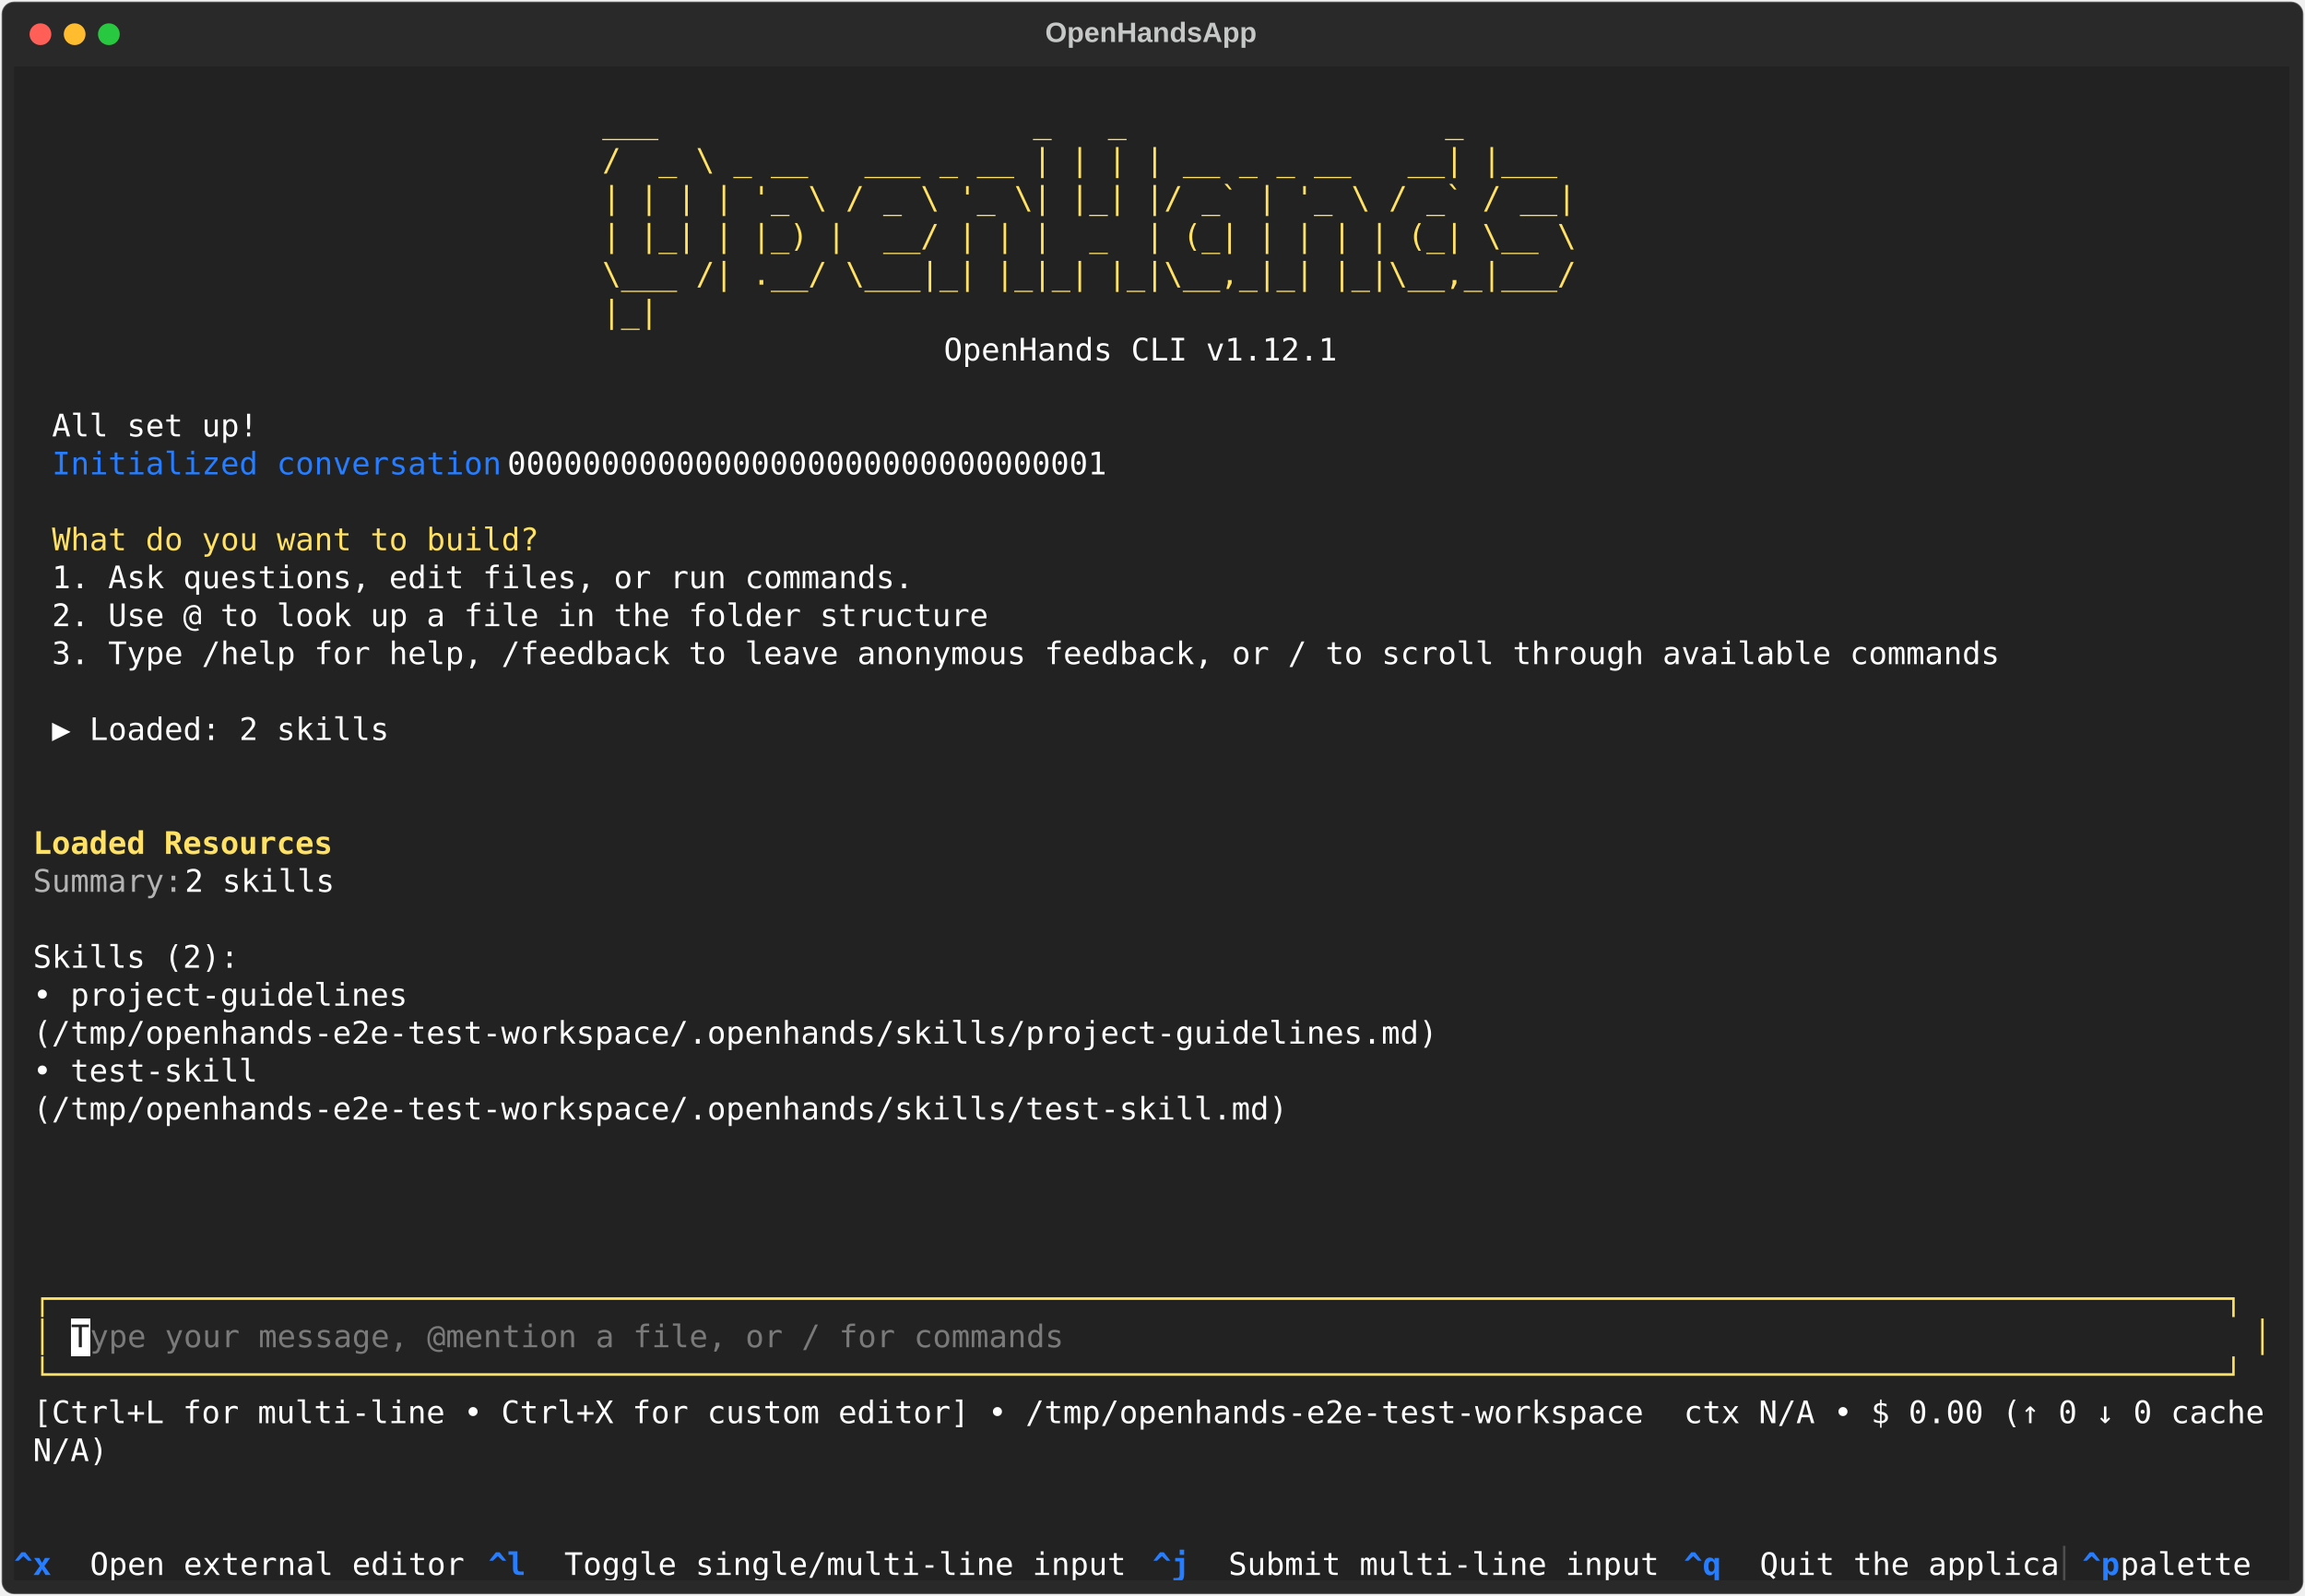
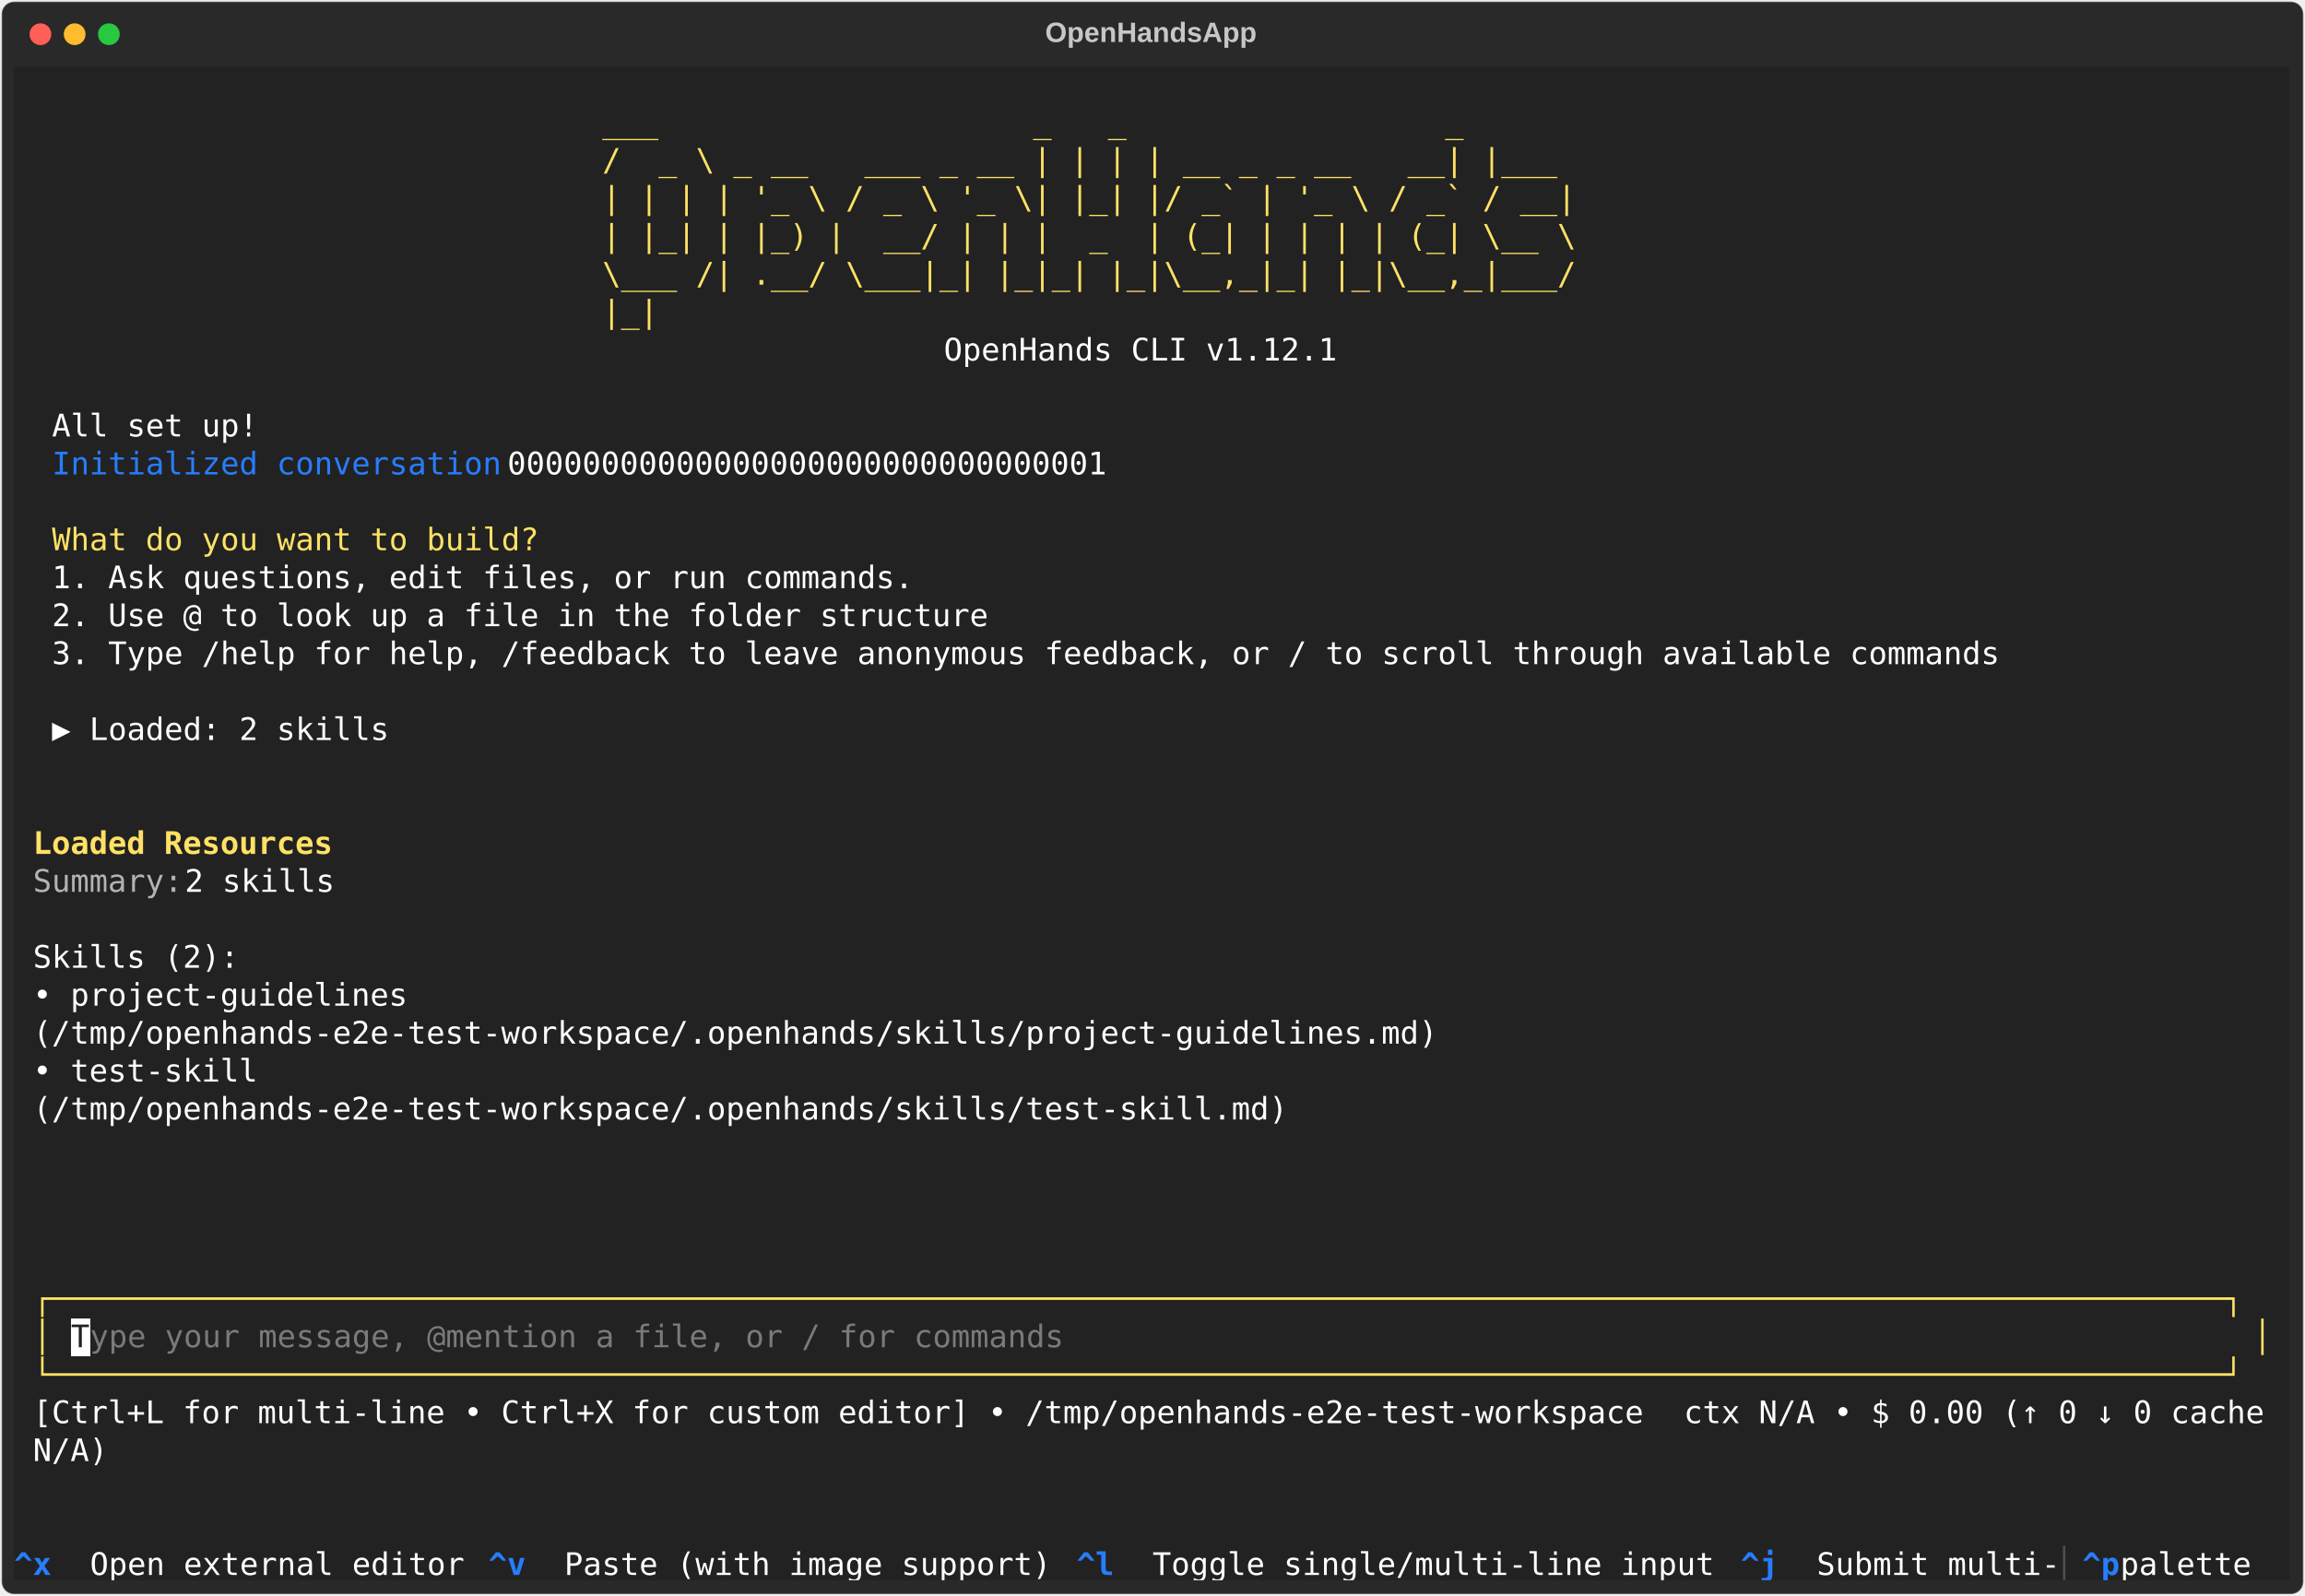
<svg xmlns="http://www.w3.org/2000/svg" class="rich-terminal" viewBox="0 0 1482 1026.0">
  <style>

    @font-face {
        font-family: "Fira Code";
        src: local("FiraCode-Regular"),
                url("https://cdnjs.cloudflare.com/ajax/libs/firacode/6.2.0/woff2/FiraCode-Regular.woff2") format("woff2"),
                url("https://cdnjs.cloudflare.com/ajax/libs/firacode/6.2.0/woff/FiraCode-Regular.woff") format("woff");
        font-style: normal;
        font-weight: 400;
    }
    @font-face {
        font-family: "Fira Code";
        src: local("FiraCode-Bold"),
                url("https://cdnjs.cloudflare.com/ajax/libs/firacode/6.2.0/woff2/FiraCode-Bold.woff2") format("woff2"),
                url("https://cdnjs.cloudflare.com/ajax/libs/firacode/6.2.0/woff/FiraCode-Bold.woff") format("woff");
        font-style: bold;
        font-weight: 700;
    }

    .terminal-matrix {
        font-family: Fira Code, monospace;
        font-size: 20px;
        line-height: 24.4px;
        font-variant-east-asian: full-width;
    }

    .terminal-title {
        font-size: 18px;
        font-weight: bold;
        font-family: arial;
    }

    .terminal-r1 { fill: #c5c8c6 }
.terminal-r2 { fill: #ffe165 }
.terminal-r3 { fill: #ffffff }
.terminal-r4 { fill: #277dff }
.terminal-r5 { fill: #ffe165;font-weight: bold }
.terminal-r6 { fill: #b3b3b3 }
.terminal-r7 { fill: #fee165 }
.terminal-r8 { fill: #222222 }
.terminal-r9 { fill: #7a7a7a }
.terminal-r10 { fill: #277dff;font-weight: bold }
.terminal-r11 { fill: #4e4e4e }
    </style>
  <defs>
    <clipPath id="terminal-clip-terminal">
      <rect x="0" y="0" width="1463.0" height="975.0" />
    </clipPath>
    <clipPath id="terminal-line-0">
      <rect x="0" y="1.5" width="1464" height="24.65" />
    </clipPath>
    <clipPath id="terminal-line-1">
      <rect x="0" y="25.9" width="1464" height="24.65" />
    </clipPath>
    <clipPath id="terminal-line-2">
      <rect x="0" y="50.3" width="1464" height="24.65" />
    </clipPath>
    <clipPath id="terminal-line-3">
      <rect x="0" y="74.7" width="1464" height="24.65" />
    </clipPath>
    <clipPath id="terminal-line-4">
      <rect x="0" y="99.1" width="1464" height="24.65" />
    </clipPath>
    <clipPath id="terminal-line-5">
      <rect x="0" y="123.5" width="1464" height="24.65" />
    </clipPath>
    <clipPath id="terminal-line-6">
      <rect x="0" y="147.9" width="1464" height="24.65" />
    </clipPath>
    <clipPath id="terminal-line-7">
      <rect x="0" y="172.3" width="1464" height="24.65" />
    </clipPath>
    <clipPath id="terminal-line-8">
      <rect x="0" y="196.7" width="1464" height="24.65" />
    </clipPath>
    <clipPath id="terminal-line-9">
      <rect x="0" y="221.1" width="1464" height="24.65" />
    </clipPath>
    <clipPath id="terminal-line-10">
      <rect x="0" y="245.5" width="1464" height="24.65" />
    </clipPath>
    <clipPath id="terminal-line-11">
      <rect x="0" y="269.9" width="1464" height="24.65" />
    </clipPath>
    <clipPath id="terminal-line-12">
      <rect x="0" y="294.3" width="1464" height="24.65" />
    </clipPath>
    <clipPath id="terminal-line-13">
      <rect x="0" y="318.7" width="1464" height="24.65" />
    </clipPath>
    <clipPath id="terminal-line-14">
      <rect x="0" y="343.1" width="1464" height="24.65" />
    </clipPath>
    <clipPath id="terminal-line-15">
      <rect x="0" y="367.5" width="1464" height="24.65" />
    </clipPath>
    <clipPath id="terminal-line-16">
      <rect x="0" y="391.9" width="1464" height="24.65" />
    </clipPath>
    <clipPath id="terminal-line-17">
      <rect x="0" y="416.3" width="1464" height="24.65" />
    </clipPath>
    <clipPath id="terminal-line-18">
      <rect x="0" y="440.7" width="1464" height="24.65" />
    </clipPath>
    <clipPath id="terminal-line-19">
      <rect x="0" y="465.1" width="1464" height="24.65" />
    </clipPath>
    <clipPath id="terminal-line-20">
      <rect x="0" y="489.5" width="1464" height="24.65" />
    </clipPath>
    <clipPath id="terminal-line-21">
      <rect x="0" y="513.9" width="1464" height="24.65" />
    </clipPath>
    <clipPath id="terminal-line-22">
      <rect x="0" y="538.3" width="1464" height="24.65" />
    </clipPath>
    <clipPath id="terminal-line-23">
      <rect x="0" y="562.7" width="1464" height="24.65" />
    </clipPath>
    <clipPath id="terminal-line-24">
      <rect x="0" y="587.1" width="1464" height="24.65" />
    </clipPath>
    <clipPath id="terminal-line-25">
      <rect x="0" y="611.5" width="1464" height="24.65" />
    </clipPath>
    <clipPath id="terminal-line-26">
      <rect x="0" y="635.9" width="1464" height="24.65" />
    </clipPath>
    <clipPath id="terminal-line-27">
      <rect x="0" y="660.3" width="1464" height="24.65" />
    </clipPath>
    <clipPath id="terminal-line-28">
      <rect x="0" y="684.7" width="1464" height="24.65" />
    </clipPath>
    <clipPath id="terminal-line-29">
      <rect x="0" y="709.1" width="1464" height="24.65" />
    </clipPath>
    <clipPath id="terminal-line-30">
      <rect x="0" y="733.5" width="1464" height="24.65" />
    </clipPath>
    <clipPath id="terminal-line-31">
      <rect x="0" y="757.9" width="1464" height="24.65" />
    </clipPath>
    <clipPath id="terminal-line-32">
      <rect x="0" y="782.3" width="1464" height="24.65" />
    </clipPath>
    <clipPath id="terminal-line-33">
      <rect x="0" y="806.7" width="1464" height="24.65" />
    </clipPath>
    <clipPath id="terminal-line-34">
      <rect x="0" y="831.1" width="1464" height="24.65" />
    </clipPath>
    <clipPath id="terminal-line-35">
      <rect x="0" y="855.5" width="1464" height="24.65" />
    </clipPath>
    <clipPath id="terminal-line-36">
      <rect x="0" y="879.9" width="1464" height="24.65" />
    </clipPath>
    <clipPath id="terminal-line-37">
      <rect x="0" y="904.3" width="1464" height="24.65" />
    </clipPath>
    <clipPath id="terminal-line-38">
      <rect x="0" y="928.7" width="1464" height="24.65" />
    </clipPath>
  </defs>
  <rect fill="#292929" stroke="rgba(255,255,255,0.35)" stroke-width="1" x="1" y="1" width="1480" height="1024" rx="8" />
  <text class="terminal-title" fill="#c5c8c6" text-anchor="middle" x="740" y="27">OpenHandsApp</text>
  <g transform="translate(26,22)">
    <circle cx="0" cy="0" r="7" fill="#ff5f57" />
    <circle cx="22" cy="0" r="7" fill="#febc2e" />
    <circle cx="44" cy="0" r="7" fill="#28c840" />
  </g>
  <g transform="translate(9, 41)" clip-path="url(#terminal-clip-terminal)">
    <rect fill="#222222" x="0" y="1.5" width="1464" height="24.65" shape-rendering="crispEdges" />
    <rect fill="#222222" x="0" y="25.9" width="378.2" height="24.65" shape-rendering="crispEdges" />
    <rect fill="#222222" x="378.2" y="25.9" width="695.4" height="24.65" shape-rendering="crispEdges" />
    <rect fill="#222222" x="1073.6" y="25.9" width="390.4" height="24.65" shape-rendering="crispEdges" />
    <rect fill="#222222" x="0" y="50.3" width="378.2" height="24.65" shape-rendering="crispEdges" />
    <rect fill="#222222" x="378.2" y="50.3" width="695.4" height="24.65" shape-rendering="crispEdges" />
    <rect fill="#222222" x="1073.6" y="50.3" width="390.4" height="24.65" shape-rendering="crispEdges" />
    <rect fill="#222222" x="0" y="74.7" width="378.2" height="24.65" shape-rendering="crispEdges" />
    <rect fill="#222222" x="378.2" y="74.7" width="695.4" height="24.65" shape-rendering="crispEdges" />
    <rect fill="#222222" x="1073.6" y="74.7" width="390.4" height="24.65" shape-rendering="crispEdges" />
    <rect fill="#222222" x="0" y="99.1" width="378.2" height="24.65" shape-rendering="crispEdges" />
    <rect fill="#222222" x="378.2" y="99.1" width="695.4" height="24.65" shape-rendering="crispEdges" />
    <rect fill="#222222" x="1073.6" y="99.1" width="390.4" height="24.65" shape-rendering="crispEdges" />
    <rect fill="#222222" x="0" y="123.5" width="378.2" height="24.65" shape-rendering="crispEdges" />
    <rect fill="#222222" x="378.2" y="123.5" width="695.4" height="24.65" shape-rendering="crispEdges" />
    <rect fill="#222222" x="1073.6" y="123.5" width="390.4" height="24.65" shape-rendering="crispEdges" />
    <rect fill="#222222" x="0" y="147.9" width="378.2" height="24.65" shape-rendering="crispEdges" />
    <rect fill="#222222" x="378.2" y="147.9" width="695.4" height="24.65" shape-rendering="crispEdges" />
    <rect fill="#222222" x="1073.6" y="147.9" width="390.4" height="24.65" shape-rendering="crispEdges" />
    <rect fill="#222222" x="0" y="172.3" width="597.8" height="24.65" shape-rendering="crispEdges" />
    <rect fill="#222222" x="597.8" y="172.3" width="256.2" height="24.65" shape-rendering="crispEdges" />
    <rect fill="#222222" x="854" y="172.3" width="610" height="24.65" shape-rendering="crispEdges" />
    <rect fill="#222222" x="0" y="196.7" width="1464" height="24.65" shape-rendering="crispEdges" />
    <rect fill="#222222" x="0" y="221.1" width="24.4" height="24.65" shape-rendering="crispEdges" />
    <rect fill="#222222" x="24.4" y="221.1" width="134.2" height="24.65" shape-rendering="crispEdges" />
    <rect fill="#222222" x="158.6" y="221.1" width="1305.4" height="24.65" shape-rendering="crispEdges" />
    <rect fill="#222222" x="0" y="245.5" width="24.4" height="24.65" shape-rendering="crispEdges" />
    <rect fill="#222222" x="24.4" y="245.5" width="292.8" height="24.65" shape-rendering="crispEdges" />
    <rect fill="#222222" x="317.2" y="245.5" width="402.6" height="24.65" shape-rendering="crispEdges" />
    <rect fill="#222222" x="719.8" y="245.5" width="744.2" height="24.65" shape-rendering="crispEdges" />
    <rect fill="#222222" x="0" y="269.9" width="1464" height="24.65" shape-rendering="crispEdges" />
    <rect fill="#222222" x="0" y="294.3" width="24.4" height="24.65" shape-rendering="crispEdges" />
    <rect fill="#222222" x="24.4" y="294.3" width="317.2" height="24.65" shape-rendering="crispEdges" />
    <rect fill="#222222" x="341.6" y="294.3" width="1122.4" height="24.65" shape-rendering="crispEdges" />
    <rect fill="#222222" x="0" y="318.7" width="24.4" height="24.65" shape-rendering="crispEdges" />
    <rect fill="#222222" x="24.4" y="318.7" width="561.2" height="24.65" shape-rendering="crispEdges" />
    <rect fill="#222222" x="585.6" y="318.7" width="878.4" height="24.65" shape-rendering="crispEdges" />
    <rect fill="#222222" x="0" y="343.1" width="24.4" height="24.65" shape-rendering="crispEdges" />
    <rect fill="#222222" x="24.4" y="343.1" width="610" height="24.65" shape-rendering="crispEdges" />
    <rect fill="#222222" x="634.4" y="343.1" width="829.6" height="24.65" shape-rendering="crispEdges" />
    <rect fill="#222222" x="0" y="367.5" width="24.4" height="24.65" shape-rendering="crispEdges" />
    <rect fill="#222222" x="24.4" y="367.5" width="1268.8" height="24.65" shape-rendering="crispEdges" />
    <rect fill="#222222" x="1293.2" y="367.5" width="170.8" height="24.65" shape-rendering="crispEdges" />
    <rect fill="#222222" x="0" y="391.9" width="1464" height="24.65" shape-rendering="crispEdges" />
    <rect fill="#222222" x="0" y="416.3" width="24.4" height="24.65" shape-rendering="crispEdges" />
    <rect fill="#222222" x="24.4" y="416.3" width="219.6" height="24.65" shape-rendering="crispEdges" />
    <rect fill="#222222" x="244" y="416.3" width="1220" height="24.65" shape-rendering="crispEdges" />
    <rect fill="#222222" x="0" y="440.7" width="1464" height="24.65" shape-rendering="crispEdges" />
    <rect fill="#222222" x="0" y="465.1" width="12.2" height="24.65" shape-rendering="crispEdges" />
    <rect fill="#222222" x="12.2" y="465.1" width="0" height="24.65" shape-rendering="crispEdges" />
    <rect fill="#222222" x="12.2" y="465.1" width="1451.8" height="24.65" shape-rendering="crispEdges" />
    <rect fill="#222222" x="0" y="489.5" width="12.2" height="24.65" shape-rendering="crispEdges" />
    <rect fill="#222222" x="12.2" y="489.5" width="195.2" height="24.65" shape-rendering="crispEdges" />
    <rect fill="#222222" x="207.4" y="489.5" width="1256.6" height="24.65" shape-rendering="crispEdges" />
    <rect fill="#222222" x="0" y="513.9" width="12.2" height="24.65" shape-rendering="crispEdges" />
    <rect fill="#222222" x="12.2" y="513.9" width="97.6" height="24.65" shape-rendering="crispEdges" />
    <rect fill="#222222" x="109.8" y="513.9" width="109.8" height="24.65" shape-rendering="crispEdges" />
    <rect fill="#222222" x="219.6" y="513.9" width="1244.4" height="24.65" shape-rendering="crispEdges" />
    <rect fill="#222222" x="0" y="538.3" width="12.2" height="24.65" shape-rendering="crispEdges" />
    <rect fill="#222222" x="12.2" y="538.3" width="0" height="24.65" shape-rendering="crispEdges" />
    <rect fill="#222222" x="12.2" y="538.3" width="1451.8" height="24.65" shape-rendering="crispEdges" />
    <rect fill="#222222" x="0" y="562.7" width="12.2" height="24.65" shape-rendering="crispEdges" />
    <rect fill="#222222" x="12.2" y="562.7" width="134.2" height="24.65" shape-rendering="crispEdges" />
    <rect fill="#222222" x="146.4" y="562.7" width="1317.6" height="24.65" shape-rendering="crispEdges" />
    <rect fill="#222222" x="0" y="587.1" width="12.2" height="24.65" shape-rendering="crispEdges" />
    <rect fill="#222222" x="12.2" y="587.1" width="268.4" height="24.65" shape-rendering="crispEdges" />
    <rect fill="#222222" x="280.6" y="587.1" width="1183.4" height="24.65" shape-rendering="crispEdges" />
    <rect fill="#222222" x="0" y="611.5" width="12.2" height="24.65" shape-rendering="crispEdges" />
    <rect fill="#222222" x="12.2" y="611.5" width="988.2" height="24.65" shape-rendering="crispEdges" />
    <rect fill="#222222" x="1000.4" y="611.5" width="463.6" height="24.65" shape-rendering="crispEdges" />
    <rect fill="#222222" x="0" y="635.9" width="12.2" height="24.65" shape-rendering="crispEdges" />
    <rect fill="#222222" x="12.2" y="635.9" width="170.8" height="24.65" shape-rendering="crispEdges" />
    <rect fill="#222222" x="183" y="635.9" width="1281" height="24.65" shape-rendering="crispEdges" />
    <rect fill="#222222" x="0" y="660.3" width="12.2" height="24.65" shape-rendering="crispEdges" />
    <rect fill="#222222" x="12.2" y="660.3" width="890.6" height="24.65" shape-rendering="crispEdges" />
    <rect fill="#222222" x="902.8" y="660.3" width="561.2" height="24.65" shape-rendering="crispEdges" />
    <rect fill="#222222" x="0" y="684.7" width="1464" height="24.65" shape-rendering="crispEdges" />
    <rect fill="#222222" x="0" y="709.1" width="1464" height="24.65" shape-rendering="crispEdges" />
    <rect fill="#222222" x="0" y="733.5" width="1464" height="24.65" shape-rendering="crispEdges" />
    <rect fill="#222222" x="0" y="757.9" width="12.2" height="24.65" shape-rendering="crispEdges" />
    <rect fill="#222222" x="12.2" y="757.9" width="12.2" height="24.65" shape-rendering="crispEdges" />
    <rect fill="#222222" x="24.4" y="757.9" width="1439.6" height="24.65" shape-rendering="crispEdges" />
    <rect fill="#222222" x="0" y="782.3" width="12.2" height="24.65" shape-rendering="crispEdges" />
    <rect fill="#222222" x="12.2" y="782.3" width="1439.6" height="24.65" shape-rendering="crispEdges" />
    <rect fill="#222222" x="1451.8" y="782.3" width="12.2" height="24.65" shape-rendering="crispEdges" />
    <rect fill="#222222" x="0" y="806.7" width="12.2" height="24.65" shape-rendering="crispEdges" />
    <rect fill="#222222" x="12.2" y="806.7" width="12.2" height="24.65" shape-rendering="crispEdges" />
    <rect fill="#222222" x="24.4" y="806.7" width="12.2" height="24.65" shape-rendering="crispEdges" />
    <rect fill="#ffffff" x="36.6" y="806.7" width="12.2" height="24.65" shape-rendering="crispEdges" />
    <rect fill="#222222" x="48.8" y="806.7" width="634.4" height="24.65" shape-rendering="crispEdges" />
    <rect fill="#222222" x="683.2" y="806.7" width="756.4" height="24.65" shape-rendering="crispEdges" />
    <rect fill="#222222" x="1439.6" y="806.7" width="12.2" height="24.65" shape-rendering="crispEdges" />
    <rect fill="#222222" x="1451.8" y="806.7" width="12.2" height="24.65" shape-rendering="crispEdges" />
    <rect fill="#222222" x="0" y="831.1" width="12.2" height="24.65" shape-rendering="crispEdges" />
    <rect fill="#222222" x="12.2" y="831.1" width="1439.6" height="24.65" shape-rendering="crispEdges" />
    <rect fill="#222222" x="1451.8" y="831.1" width="12.2" height="24.65" shape-rendering="crispEdges" />
    <rect fill="#222222" x="0" y="855.5" width="12.2" height="24.65" shape-rendering="crispEdges" />
    <rect fill="#222222" x="12.2" y="855.5" width="1061.4" height="24.65" shape-rendering="crispEdges" />
    <rect fill="#222222" x="1073.6" y="855.5" width="378.2" height="24.65" shape-rendering="crispEdges" />
    <rect fill="#222222" x="1451.8" y="855.5" width="12.2" height="24.65" shape-rendering="crispEdges" />
    <rect fill="#222222" x="0" y="879.9" width="12.2" height="24.65" shape-rendering="crispEdges" />
    <rect fill="#222222" x="12.2" y="879.9" width="48.8" height="24.65" shape-rendering="crispEdges" />
    <rect fill="#222222" x="61" y="879.9" width="1403" height="24.65" shape-rendering="crispEdges" />
    <rect fill="#222222" x="0" y="904.3" width="1464" height="24.65" shape-rendering="crispEdges" />
    <rect fill="#222222" x="0" y="928.7" width="1464" height="24.65" shape-rendering="crispEdges" />
    <rect fill="#222222" x="0" y="953.1" width="48.8" height="24.65" shape-rendering="crispEdges" />
    <rect fill="#222222" x="48.8" y="953.1" width="256.2" height="24.65" shape-rendering="crispEdges" />
    <rect fill="#222222" x="305" y="953.1" width="48.8" height="24.65" shape-rendering="crispEdges" />
-     <rect fill="#222222" x="353.8" y="953.1" width="378.2" height="24.65" shape-rendering="crispEdges" />
-     <rect fill="#222222" x="732" y="953.1" width="48.8" height="24.65" shape-rendering="crispEdges" />
-     <rect fill="#222222" x="780.8" y="953.1" width="292.8" height="24.65" shape-rendering="crispEdges" />
-     <rect fill="#222222" x="1073.6" y="953.1" width="48.8" height="24.65" shape-rendering="crispEdges" />
-     <rect fill="#222222" x="1122.4" y="953.1" width="195.2" height="24.65" shape-rendering="crispEdges" />
+     <rect fill="#222222" x="353.8" y="953.1" width="329.4" height="24.65" shape-rendering="crispEdges" />
+     <rect fill="#222222" x="683.2" y="953.1" width="48.8" height="24.65" shape-rendering="crispEdges" />
+     <rect fill="#222222" x="732" y="953.1" width="378.2" height="24.65" shape-rendering="crispEdges" />
+     <rect fill="#222222" x="1110.2" y="953.1" width="48.8" height="24.65" shape-rendering="crispEdges" />
+     <rect fill="#222222" x="1159" y="953.1" width="158.6" height="24.65" shape-rendering="crispEdges" />
    <rect fill="#222222" x="1317.6" y="953.1" width="12.2" height="24.65" shape-rendering="crispEdges" />
    <rect fill="#222222" x="1329.8" y="953.1" width="24.4" height="24.65" shape-rendering="crispEdges" />
    <rect fill="#222222" x="1354.2" y="953.1" width="97.6" height="24.65" shape-rendering="crispEdges" />
    <rect fill="#222222" x="1451.8" y="953.1" width="12.2" height="24.65" shape-rendering="crispEdges" />
    <g class="terminal-matrix">
      <text class="terminal-r1" x="1464" y="20" textLength="12.2" clip-path="url(#terminal-line-0)">
</text>
      <text class="terminal-r2" x="378.2" y="44.4" textLength="695.4" clip-path="url(#terminal-line-1)">     ___                    _   _                 _      </text>
      <text class="terminal-r1" x="1464" y="44.4" textLength="12.2" clip-path="url(#terminal-line-1)">
</text>
      <text class="terminal-r2" x="378.2" y="68.8" textLength="695.4" clip-path="url(#terminal-line-2)">    /  _ \ _ __   ___ _ __ | | | | __ _ _ __   __| |___  </text>
      <text class="terminal-r1" x="1464" y="68.8" textLength="12.2" clip-path="url(#terminal-line-2)">
</text>
      <text class="terminal-r2" x="378.2" y="93.2" textLength="695.4" clip-path="url(#terminal-line-3)">    | | | | '_ \ / _ \ '_ \| |_| |/ _` | '_ \ / _` / __| </text>
      <text class="terminal-r1" x="1464" y="93.2" textLength="12.2" clip-path="url(#terminal-line-3)">
</text>
      <text class="terminal-r2" x="378.2" y="117.6" textLength="695.4" clip-path="url(#terminal-line-4)">    | |_| | |_) |  __/ | | |  _  | (_| | | | | (_| \__ \ </text>
      <text class="terminal-r1" x="1464" y="117.6" textLength="12.2" clip-path="url(#terminal-line-4)">
</text>
      <text class="terminal-r2" x="378.2" y="142" textLength="695.4" clip-path="url(#terminal-line-5)">    \___ /| .__/ \___|_| |_|_| |_|\__,_|_| |_|\__,_|___/ </text>
      <text class="terminal-r1" x="1464" y="142" textLength="12.2" clip-path="url(#terminal-line-5)">
</text>
      <text class="terminal-r2" x="378.2" y="166.4" textLength="695.4" clip-path="url(#terminal-line-6)">          |_|                                            </text>
      <text class="terminal-r1" x="1464" y="166.4" textLength="12.2" clip-path="url(#terminal-line-6)">
</text>
      <text class="terminal-r3" x="597.8" y="190.8" textLength="256.2" clip-path="url(#terminal-line-7)">OpenHands CLI v1.12.1</text>
      <text class="terminal-r1" x="1464" y="190.8" textLength="12.2" clip-path="url(#terminal-line-7)">
</text>
      <text class="terminal-r1" x="1464" y="215.2" textLength="12.2" clip-path="url(#terminal-line-8)">
</text>
      <text class="terminal-r3" x="24.4" y="239.6" textLength="134.2" clip-path="url(#terminal-line-9)">All set up!</text>
      <text class="terminal-r1" x="1464" y="239.6" textLength="12.2" clip-path="url(#terminal-line-9)">
</text>
      <text class="terminal-r4" x="24.4" y="264" textLength="292.8" clip-path="url(#terminal-line-10)">Initialized conversation</text>
      <text class="terminal-r3" x="317.2" y="264" textLength="402.6" clip-path="url(#terminal-line-10)"> 00000000000000000000000000000001</text>
      <text class="terminal-r1" x="1464" y="264" textLength="12.2" clip-path="url(#terminal-line-10)">
</text>
      <text class="terminal-r1" x="1464" y="288.4" textLength="12.2" clip-path="url(#terminal-line-11)">
</text>
      <text class="terminal-r2" x="24.4" y="312.8" textLength="317.2" clip-path="url(#terminal-line-12)">What do you want to build?</text>
      <text class="terminal-r1" x="1464" y="312.8" textLength="12.2" clip-path="url(#terminal-line-12)">
</text>
      <text class="terminal-r3" x="24.4" y="337.2" textLength="561.2" clip-path="url(#terminal-line-13)">1. Ask questions, edit files, or run commands.</text>
      <text class="terminal-r1" x="1464" y="337.2" textLength="12.2" clip-path="url(#terminal-line-13)">
</text>
      <text class="terminal-r3" x="24.4" y="361.6" textLength="610" clip-path="url(#terminal-line-14)">2. Use @ to look up a file in the folder structure</text>
      <text class="terminal-r1" x="1464" y="361.6" textLength="12.2" clip-path="url(#terminal-line-14)">
</text>
      <text class="terminal-r3" x="24.4" y="386" textLength="1268.8" clip-path="url(#terminal-line-15)">3. Type /help for help, /feedback to leave anonymous feedback, or / to scroll through available commands</text>
      <text class="terminal-r1" x="1464" y="386" textLength="12.2" clip-path="url(#terminal-line-15)">
</text>
      <text class="terminal-r1" x="1464" y="410.4" textLength="12.2" clip-path="url(#terminal-line-16)">
</text>
      <text class="terminal-r3" x="24.4" y="434.8" textLength="219.6" clip-path="url(#terminal-line-17)">▶ Loaded: 2 skills</text>
      <text class="terminal-r1" x="1464" y="434.8" textLength="12.2" clip-path="url(#terminal-line-17)">
</text>
      <text class="terminal-r1" x="1464" y="459.2" textLength="12.2" clip-path="url(#terminal-line-18)">
</text>
      <text class="terminal-r1" x="1464" y="483.6" textLength="12.2" clip-path="url(#terminal-line-19)">
</text>
      <text class="terminal-r5" x="12.2" y="508" textLength="195.2" clip-path="url(#terminal-line-20)">Loaded Resources</text>
      <text class="terminal-r1" x="1464" y="508" textLength="12.2" clip-path="url(#terminal-line-20)">
</text>
      <text class="terminal-r6" x="12.2" y="532.4" textLength="97.6" clip-path="url(#terminal-line-21)">Summary:</text>
      <text class="terminal-r3" x="109.8" y="532.4" textLength="109.8" clip-path="url(#terminal-line-21)"> 2 skills</text>
      <text class="terminal-r1" x="1464" y="532.4" textLength="12.2" clip-path="url(#terminal-line-21)">
</text>
      <text class="terminal-r1" x="1464" y="556.8" textLength="12.2" clip-path="url(#terminal-line-22)">
</text>
      <text class="terminal-r3" x="12.2" y="581.2" textLength="134.2" clip-path="url(#terminal-line-23)">Skills (2):</text>
      <text class="terminal-r1" x="1464" y="581.2" textLength="12.2" clip-path="url(#terminal-line-23)">
</text>
      <text class="terminal-r3" x="12.2" y="605.6" textLength="268.4" clip-path="url(#terminal-line-24)">  • project-guidelines</text>
      <text class="terminal-r1" x="1464" y="605.6" textLength="12.2" clip-path="url(#terminal-line-24)">
</text>
      <text class="terminal-r3" x="12.2" y="630" textLength="988.2" clip-path="url(#terminal-line-25)">      (/tmp/openhands-e2e-test-workspace/.openhands/skills/project-guidelines.md)</text>
      <text class="terminal-r1" x="1464" y="630" textLength="12.2" clip-path="url(#terminal-line-25)">
</text>
      <text class="terminal-r3" x="12.2" y="654.4" textLength="170.8" clip-path="url(#terminal-line-26)">  • test-skill</text>
      <text class="terminal-r1" x="1464" y="654.4" textLength="12.2" clip-path="url(#terminal-line-26)">
</text>
      <text class="terminal-r3" x="12.2" y="678.8" textLength="890.6" clip-path="url(#terminal-line-27)">      (/tmp/openhands-e2e-test-workspace/.openhands/skills/test-skill.md)</text>
      <text class="terminal-r1" x="1464" y="678.8" textLength="12.2" clip-path="url(#terminal-line-27)">
</text>
      <text class="terminal-r1" x="1464" y="703.2" textLength="12.2" clip-path="url(#terminal-line-28)">
</text>
      <text class="terminal-r1" x="1464" y="727.6" textLength="12.2" clip-path="url(#terminal-line-29)">
</text>
      <text class="terminal-r1" x="1464" y="752" textLength="12.2" clip-path="url(#terminal-line-30)">
</text>
      <text class="terminal-r1" x="1464" y="776.4" textLength="12.2" clip-path="url(#terminal-line-31)">
</text>
      <text class="terminal-r7" x="12.2" y="800.8" textLength="1439.6" clip-path="url(#terminal-line-32)">┌────────────────────────────────────────────────────────────────────────────────────────────────────────────────────┐</text>
      <text class="terminal-r1" x="1464" y="800.8" textLength="12.2" clip-path="url(#terminal-line-32)">
</text>
      <text class="terminal-r7" x="12.2" y="825.2" textLength="12.2" clip-path="url(#terminal-line-33)">│</text>
      <text class="terminal-r8" x="36.6" y="825.2" textLength="12.2" clip-path="url(#terminal-line-33)">T</text>
      <text class="terminal-r9" x="48.8" y="825.2" textLength="634.4" clip-path="url(#terminal-line-33)">ype your message, @mention a file, or / for commands</text>
      <text class="terminal-r7" x="1439.6" y="825.2" textLength="12.2" clip-path="url(#terminal-line-33)">│</text>
      <text class="terminal-r1" x="1464" y="825.2" textLength="12.2" clip-path="url(#terminal-line-33)">
</text>
      <text class="terminal-r7" x="12.2" y="849.6" textLength="1439.6" clip-path="url(#terminal-line-34)">└────────────────────────────────────────────────────────────────────────────────────────────────────────────────────┘</text>
      <text class="terminal-r1" x="1464" y="849.6" textLength="12.2" clip-path="url(#terminal-line-34)">
</text>
      <text class="terminal-r3" x="12.2" y="874" textLength="1061.4" clip-path="url(#terminal-line-35)">[Ctrl+L for multi-line • Ctrl+X for custom editor] • /tmp/openhands-e2e-test-workspace </text>
      <text class="terminal-r3" x="1073.6" y="874" textLength="378.2" clip-path="url(#terminal-line-35)">ctx N/A • $ 0.00 (↑ 0 ↓ 0 cache</text>
      <text class="terminal-r1" x="1464" y="874" textLength="12.2" clip-path="url(#terminal-line-35)">
</text>
      <text class="terminal-r3" x="12.2" y="898.4" textLength="48.8" clip-path="url(#terminal-line-36)">N/A)</text>
      <text class="terminal-r1" x="1464" y="898.4" textLength="12.2" clip-path="url(#terminal-line-36)">
</text>
      <text class="terminal-r1" x="1464" y="922.8" textLength="12.2" clip-path="url(#terminal-line-37)">
</text>
      <text class="terminal-r1" x="1464" y="947.2" textLength="12.2" clip-path="url(#terminal-line-38)">
</text>
      <text class="terminal-r10" x="0" y="971.6" textLength="48.8" clip-path="url(#terminal-line-39)"> ^x </text>
      <text class="terminal-r3" x="48.8" y="971.6" textLength="256.2" clip-path="url(#terminal-line-39)">Open external editor </text>
-       <text class="terminal-r10" x="305" y="971.6" textLength="48.8" clip-path="url(#terminal-line-39)"> ^l </text>
-       <text class="terminal-r3" x="353.8" y="971.6" textLength="378.2" clip-path="url(#terminal-line-39)">Toggle single/multi-line input </text>
-       <text class="terminal-r10" x="732" y="971.6" textLength="48.8" clip-path="url(#terminal-line-39)"> ^j </text>
-       <text class="terminal-r3" x="780.8" y="971.6" textLength="292.8" clip-path="url(#terminal-line-39)">Submit multi-line input </text>
-       <text class="terminal-r10" x="1073.6" y="971.6" textLength="48.8" clip-path="url(#terminal-line-39)"> ^q </text>
-       <text class="terminal-r3" x="1122.4" y="971.6" textLength="195.2" clip-path="url(#terminal-line-39)">Quit the applica</text>
+       <text class="terminal-r10" x="305" y="971.6" textLength="48.8" clip-path="url(#terminal-line-39)"> ^v </text>
+       <text class="terminal-r3" x="353.8" y="971.6" textLength="329.4" clip-path="url(#terminal-line-39)">Paste (with image support) </text>
+       <text class="terminal-r10" x="683.2" y="971.6" textLength="48.8" clip-path="url(#terminal-line-39)"> ^l </text>
+       <text class="terminal-r3" x="732" y="971.6" textLength="378.2" clip-path="url(#terminal-line-39)">Toggle single/multi-line input </text>
+       <text class="terminal-r10" x="1110.2" y="971.6" textLength="48.8" clip-path="url(#terminal-line-39)"> ^j </text>
+       <text class="terminal-r3" x="1159" y="971.6" textLength="158.6" clip-path="url(#terminal-line-39)">Submit multi-</text>
      <text class="terminal-r11" x="1317.6" y="971.6" textLength="12.2" clip-path="url(#terminal-line-39)">▏</text>
      <text class="terminal-r10" x="1329.8" y="971.6" textLength="24.4" clip-path="url(#terminal-line-39)">^p</text>
      <text class="terminal-r3" x="1354.2" y="971.6" textLength="97.6" clip-path="url(#terminal-line-39)"> palette</text>
    </g>
  </g>
</svg>
